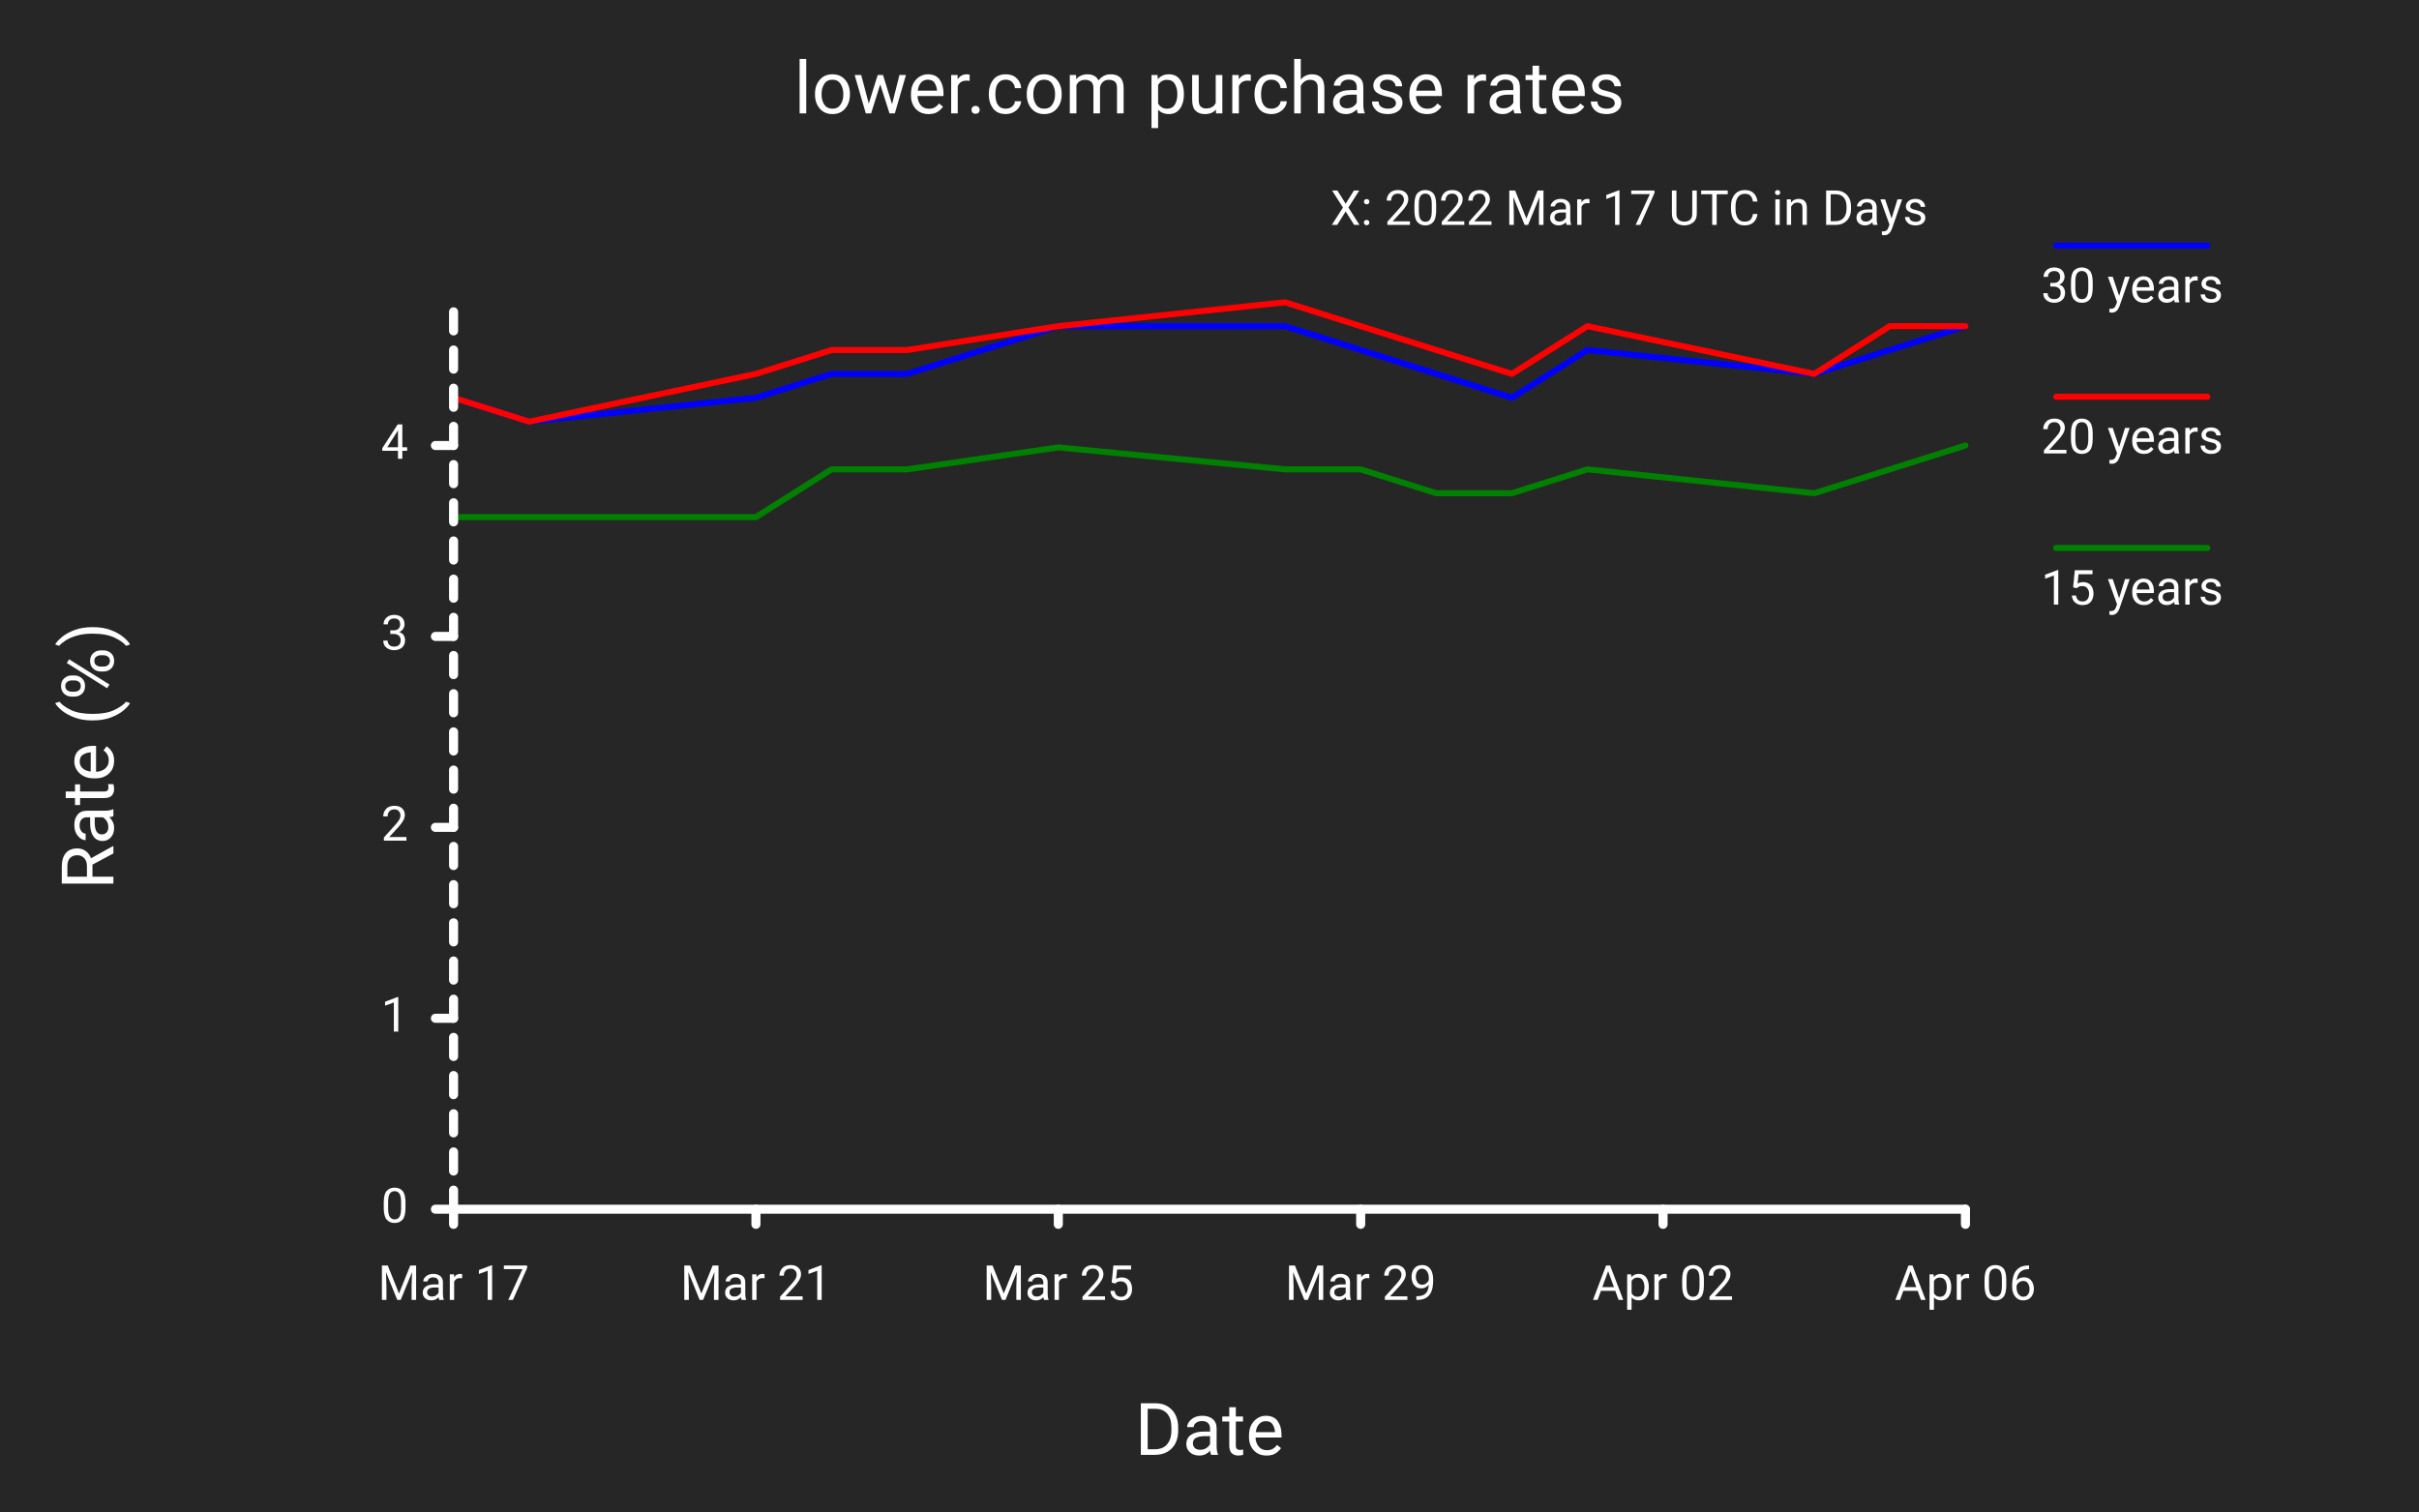
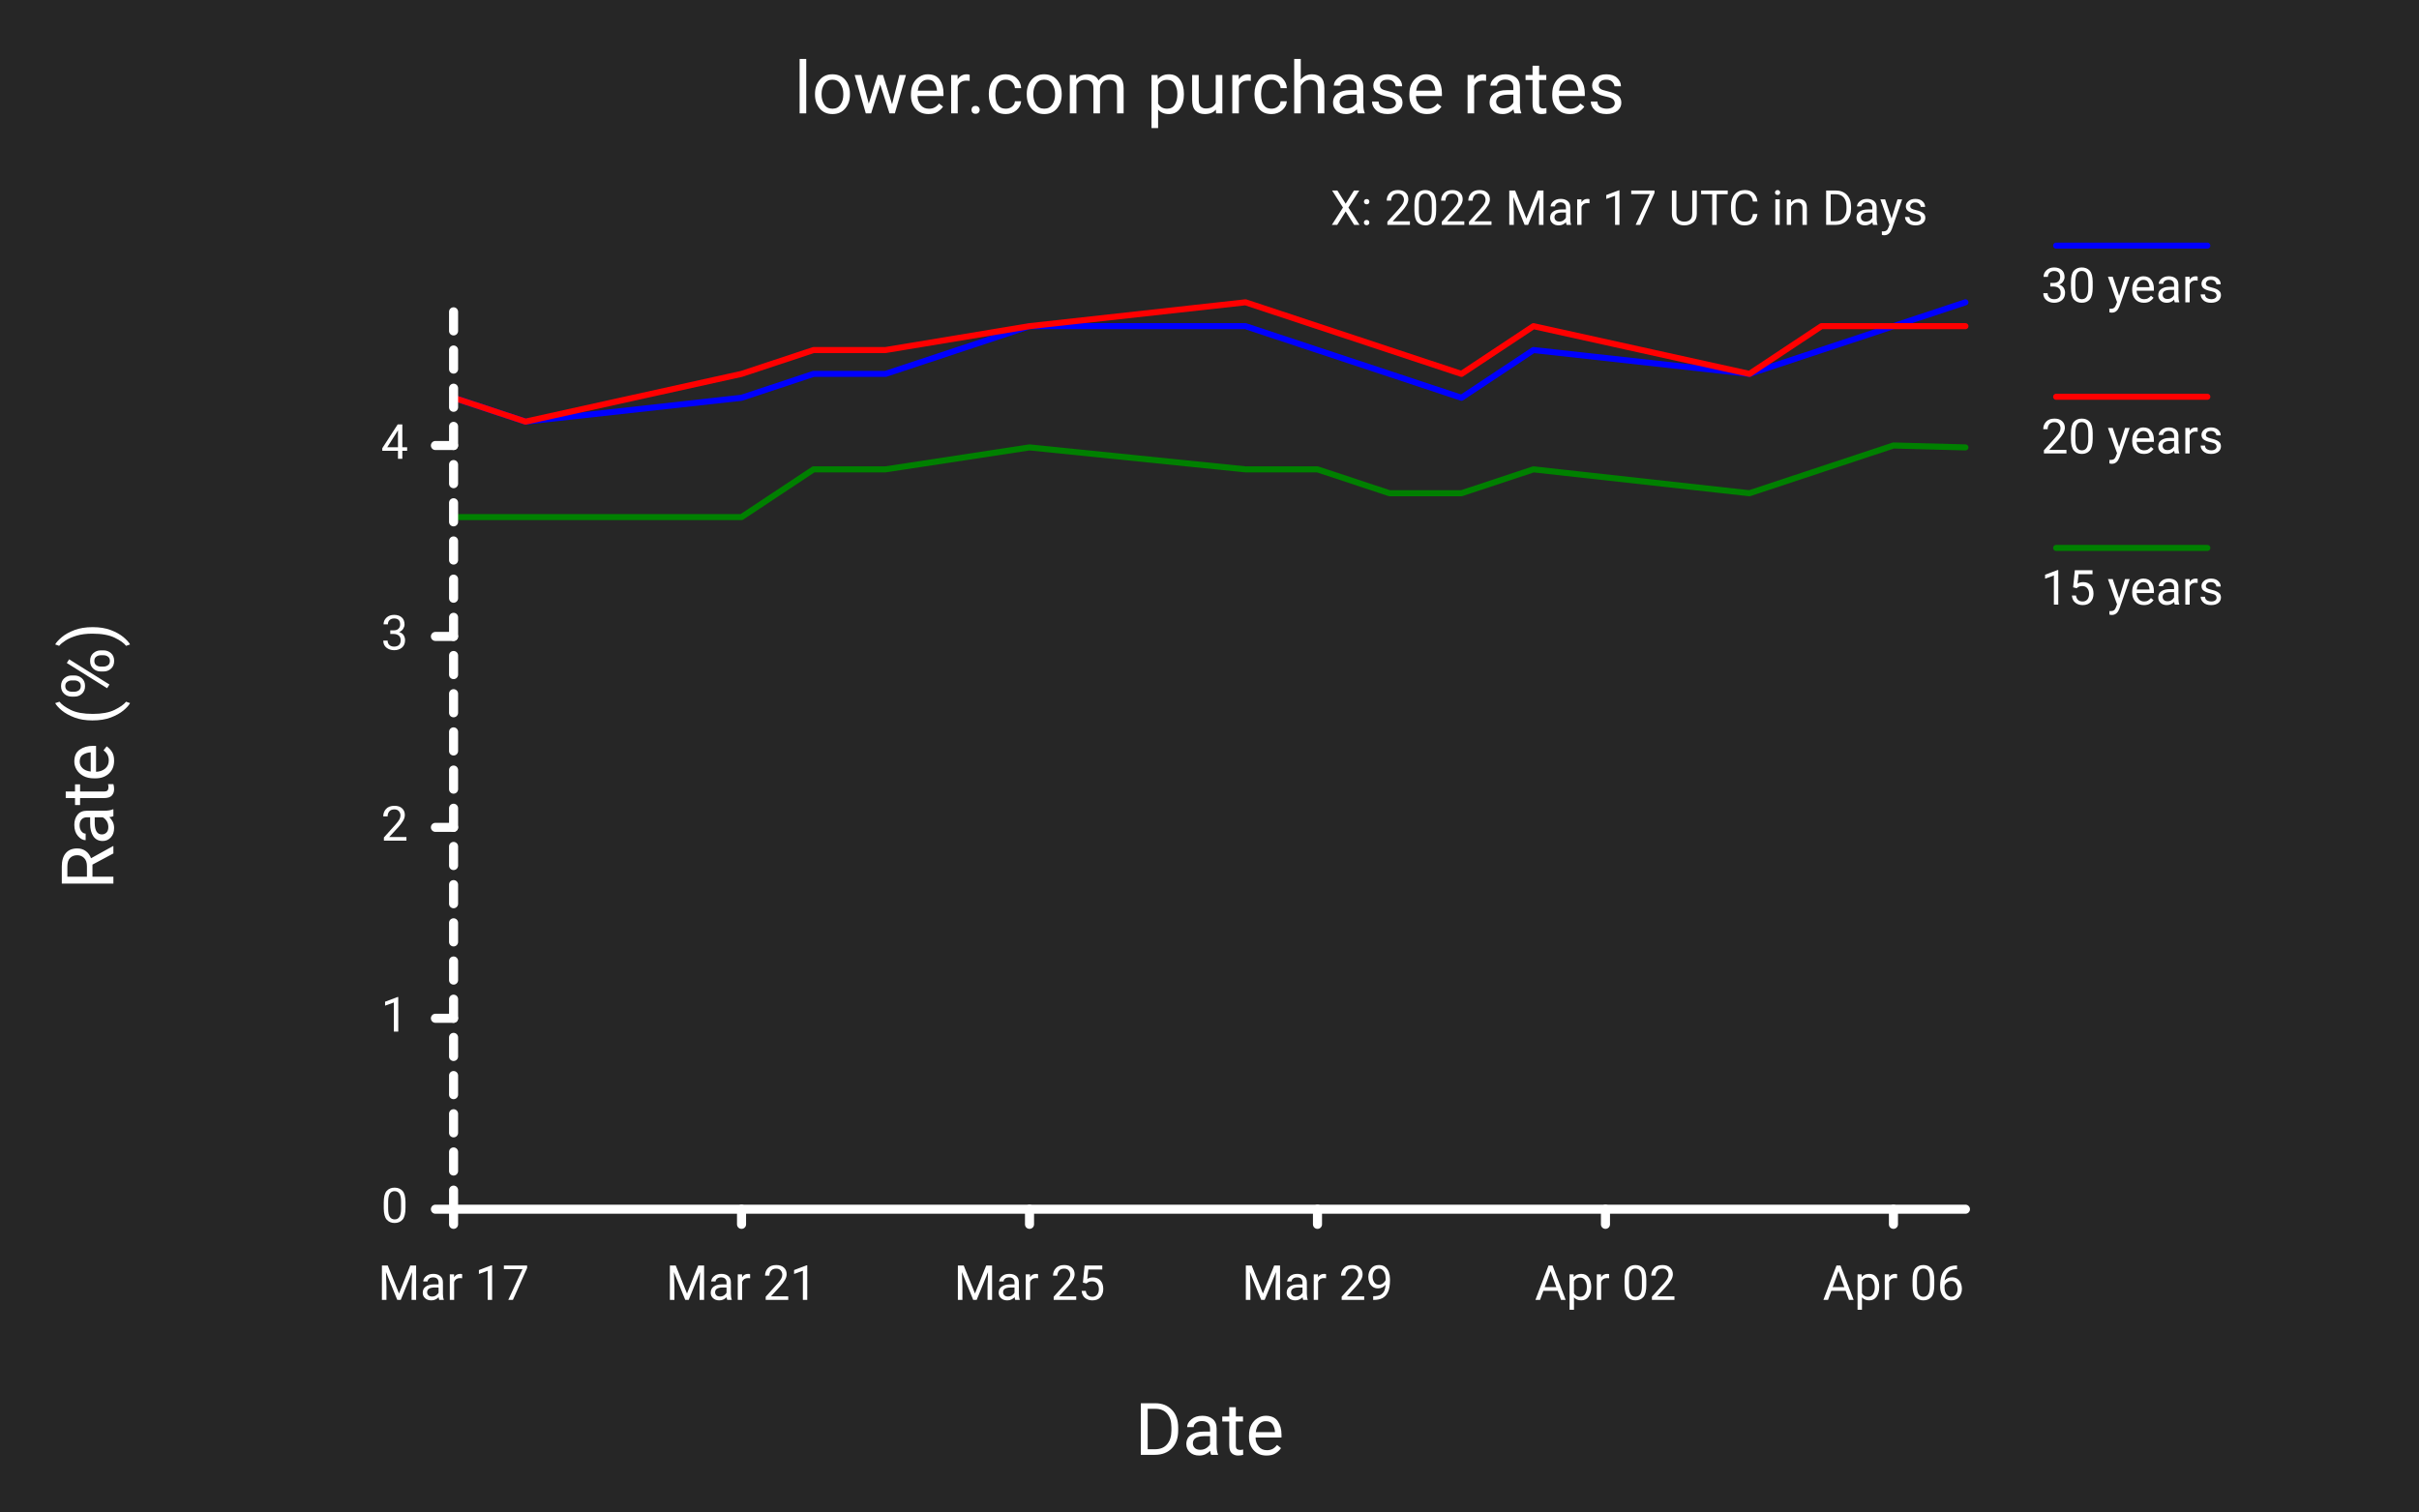
<svg xmlns="http://www.w3.org/2000/svg" class="poloto" width="800" height="500" viewBox="0 0 800 500">
  <style>.poloto{stroke-linecap:round;stroke-linejoin:round;font-family:Roboto,sans-serif;font-size:16px;}.poloto_background{fill:#262626;}.poloto_scatter{stroke-width:7}.poloto_tick_line{stroke:dimgray;stroke-width:0.5}.poloto_line{stroke-width:2}.poloto_text{fill: white;}.poloto_axis_lines{stroke: white;stroke-width:3;fill:none;stroke-dasharray:none}.poloto_title{font-size:24px;dominant-baseline:start;text-anchor:middle;}.poloto_xname{font-size:24px;dominant-baseline:start;text-anchor:middle;}.poloto_yname{font-size:24px;dominant-baseline:start;text-anchor:middle;}.poloto0stroke{stroke:blue;}.poloto1stroke{stroke:red;}.poloto2stroke{stroke:green;}.poloto3stroke{stroke:gold;}.poloto4stroke{stroke:aqua;}.poloto5stroke{stroke:lime;}.poloto6stroke{stroke:orange;}.poloto7stroke{stroke:chocolate;}.poloto0fill{fill:blue;}.poloto1fill{fill:red;}.poloto2fill{fill:green;}.poloto3fill{fill:gold;}.poloto4fill{fill:aqua;}.poloto5fill{fill:lime;}.poloto6fill{fill:orange;}.poloto7fill{fill:chocolate;}</style>
  <circle r="1e5" class="poloto_background" />
  <text class="poloto_text poloto_legend_text" x="675" y="100">30 years</text>
  <line class="poloto_line poloto_legend_icon poloto0stroke poloto0legend" stroke="black" x1="680" x2="730" y1="81.25" y2="81.25" />
-   <path class="poloto_line poloto0stroke" fill="none" stroke="black" d=" M 150.00 131.58 L 175.00 139.47 L 250.00 131.58 L 275.00 123.68 L 300.00 123.68 L 300.00 123.68 L 350.00 107.89 L 425.00 107.89 L 450.00 115.79 L 475.00 123.68 L 500.00 131.58 L 525.00 115.79 L 600.00 123.68 L 625.00 115.79 L 650.00 107.89" />
+   <path class="poloto_line poloto0stroke" fill="none" stroke="black" d=" M 150.00 131.58 L 173.81 139.47 L 245.24 131.58 L 269.05 123.68 L 292.86 123.68 L 292.86 123.68 L 340.48 107.89 L 411.90 107.89 L 435.71 115.79 L 459.52 123.68 L 483.33 131.58 L 507.14 115.79 L 578.57 123.68 L 602.38 115.79 L 626.19 107.89 L 650.00 100.00" />
  <text class="poloto_text poloto_legend_text" x="675" y="150">20 years</text>
  <line class="poloto_line poloto_legend_icon poloto1stroke poloto1legend" stroke="black" x1="680" x2="730" y1="131.25" y2="131.25" />
-   <path class="poloto_line poloto1stroke" fill="none" stroke="black" d=" M 150.00 131.58 L 175.00 139.47 L 250.00 123.68 L 275.00 115.79 L 300.00 115.79 L 300.00 115.79 L 350.00 107.89 L 425.00 100.00 L 450.00 107.89 L 475.00 115.79 L 500.00 123.68 L 525.00 107.89 L 600.00 123.68 L 625.00 107.89 L 650.00 107.89" />
+   <path class="poloto_line poloto1stroke" fill="none" stroke="black" d=" M 150.00 131.58 L 173.81 139.47 L 245.24 123.68 L 269.05 115.79 L 292.86 115.79 L 292.86 115.79 L 340.48 107.89 L 411.90 100.00 L 435.71 107.89 L 459.52 115.79 L 483.33 123.68 L 507.14 107.89 L 578.57 123.68 L 602.38 107.89 L 626.19 107.89 L 650.00 107.89" />
  <text class="poloto_text poloto_legend_text" x="675" y="200">15 years</text>
  <line class="poloto_line poloto_legend_icon poloto2stroke poloto2legend" stroke="black" x1="680" x2="730" y1="181.25" y2="181.25" />
-   <path class="poloto_line poloto2stroke" fill="none" stroke="black" d=" M 150.00 171.05 L 175.00 171.05 L 250.00 171.05 L 275.00 155.26 L 300.00 155.26 L 300.00 155.26 L 350.00 148.00 L 425.00 155.26 L 450.00 155.26 L 475.00 163.16 L 500.00 163.16 L 525.00 155.26 L 600.00 163.16 L 625.00 155.26 L 650.00 147.37" />
+   <path class="poloto_line poloto2stroke" fill="none" stroke="black" d=" M 150.00 171.05 L 173.81 171.05 L 245.24 171.05 L 269.05 155.26 L 292.86 155.26 L 292.86 155.26 L 340.48 148.00 L 411.90 155.26 L 435.71 155.26 L 459.52 163.16 L 483.33 163.16 L 507.14 155.26 L 578.57 163.16 L 602.38 155.26 L 626.19 147.37 L 650.00 148.00" />
  <text class="poloto_labels poloto_text poloto_title" x="400" y="37.5">lower.com purchase rates</text>
  <text class="poloto_labels poloto_text poloto_xname" x="400" y="481.25">Date</text>
  <text class="poloto_labels poloto_text poloto_yname" transform="rotate(-90,37.5,250)" x="37.5" y="250">Rate (%)</text>
  <text class="poloto_tick_labels poloto_text" dominant-baseline="middle" text-anchor="start" x="440" y="70">X: 2022 Mar 17 UTC in Days</text>
  <line class="poloto_axis_lines" stroke="black" x1="150" x2="150" y1="400" y2="405" />
  <text class="poloto_tick_labels poloto_text" dominant-baseline="start" text-anchor="middle" x="150" y="430">Mar 17</text>
-   <line class="poloto_axis_lines" stroke="black" x1="250" x2="250" y1="400" y2="405" />
-   <text class="poloto_tick_labels poloto_text" dominant-baseline="start" text-anchor="middle" x="250" y="430">Mar 21</text>
-   <line class="poloto_axis_lines" stroke="black" x1="350" x2="350" y1="400" y2="405" />
-   <text class="poloto_tick_labels poloto_text" dominant-baseline="start" text-anchor="middle" x="350" y="430">Mar 25</text>
-   <line class="poloto_axis_lines" stroke="black" x1="450" x2="450" y1="400" y2="405" />
-   <text class="poloto_tick_labels poloto_text" dominant-baseline="start" text-anchor="middle" x="450" y="430">Mar 29</text>
-   <line class="poloto_axis_lines" stroke="black" x1="550" x2="550" y1="400" y2="405" />
-   <text class="poloto_tick_labels poloto_text" dominant-baseline="start" text-anchor="middle" x="550" y="430">Apr 02</text>
-   <line class="poloto_axis_lines" stroke="black" x1="650" x2="650" y1="400" y2="405" />
-   <text class="poloto_tick_labels poloto_text" dominant-baseline="start" text-anchor="middle" x="650" y="430">Apr 06</text>
+   <line class="poloto_axis_lines" stroke="black" x1="245.238" x2="245.238" y1="400" y2="405" />
+   <text class="poloto_tick_labels poloto_text" dominant-baseline="start" text-anchor="middle" x="245.238" y="430">Mar 21</text>
+   <line class="poloto_axis_lines" stroke="black" x1="340.476" x2="340.476" y1="400" y2="405" />
+   <text class="poloto_tick_labels poloto_text" dominant-baseline="start" text-anchor="middle" x="340.476" y="430">Mar 25</text>
+   <line class="poloto_axis_lines" stroke="black" x1="435.714" x2="435.714" y1="400" y2="405" />
+   <text class="poloto_tick_labels poloto_text" dominant-baseline="start" text-anchor="middle" x="435.714" y="430">Mar 29</text>
+   <line class="poloto_axis_lines" stroke="black" x1="530.952" x2="530.952" y1="400" y2="405" />
+   <text class="poloto_tick_labels poloto_text" dominant-baseline="start" text-anchor="middle" x="530.952" y="430">Apr 02</text>
+   <line class="poloto_axis_lines" stroke="black" x1="626.19" x2="626.19" y1="400" y2="405" />
+   <text class="poloto_tick_labels poloto_text" dominant-baseline="start" text-anchor="middle" x="626.19" y="430">Apr 06</text>
  <text class="poloto_tick_labels poloto_text" dominant-baseline="middle" text-anchor="start" x="150" y="70" />
  <line class="poloto_axis_lines" stroke="black" x1="150" x2="144" y1="400" y2="400" />
  <text class="poloto_tick_labels poloto_text" dominant-baseline="middle" text-anchor="end" x="135" y="400">0</text>
  <line class="poloto_axis_lines" stroke="black" x1="150" x2="144" y1="336.842" y2="336.842" />
  <text class="poloto_tick_labels poloto_text" dominant-baseline="middle" text-anchor="end" x="135" y="336.842">1</text>
  <line class="poloto_axis_lines" stroke="black" x1="150" x2="144" y1="273.684" y2="273.684" />
  <text class="poloto_tick_labels poloto_text" dominant-baseline="middle" text-anchor="end" x="135" y="273.684">2</text>
  <line class="poloto_axis_lines" stroke="black" x1="150" x2="144" y1="210.526" y2="210.526" />
  <text class="poloto_tick_labels poloto_text" dominant-baseline="middle" text-anchor="end" x="135" y="210.526">3</text>
  <line class="poloto_axis_lines" stroke="black" x1="150" x2="144" y1="147.368" y2="147.368" />
  <text class="poloto_tick_labels poloto_text" dominant-baseline="middle" text-anchor="end" x="135" y="147.368">4</text>
  <path stroke="black" fill="none" class="poloto_axis_lines" d=" M 150 400 L 650 400" />
  <path stroke="black" fill="none" class="poloto_axis_lines" style="stroke-dasharray:6.316;stroke-dashoffset:-0;" d=" M 150 400 L 150 100" />
</svg>
